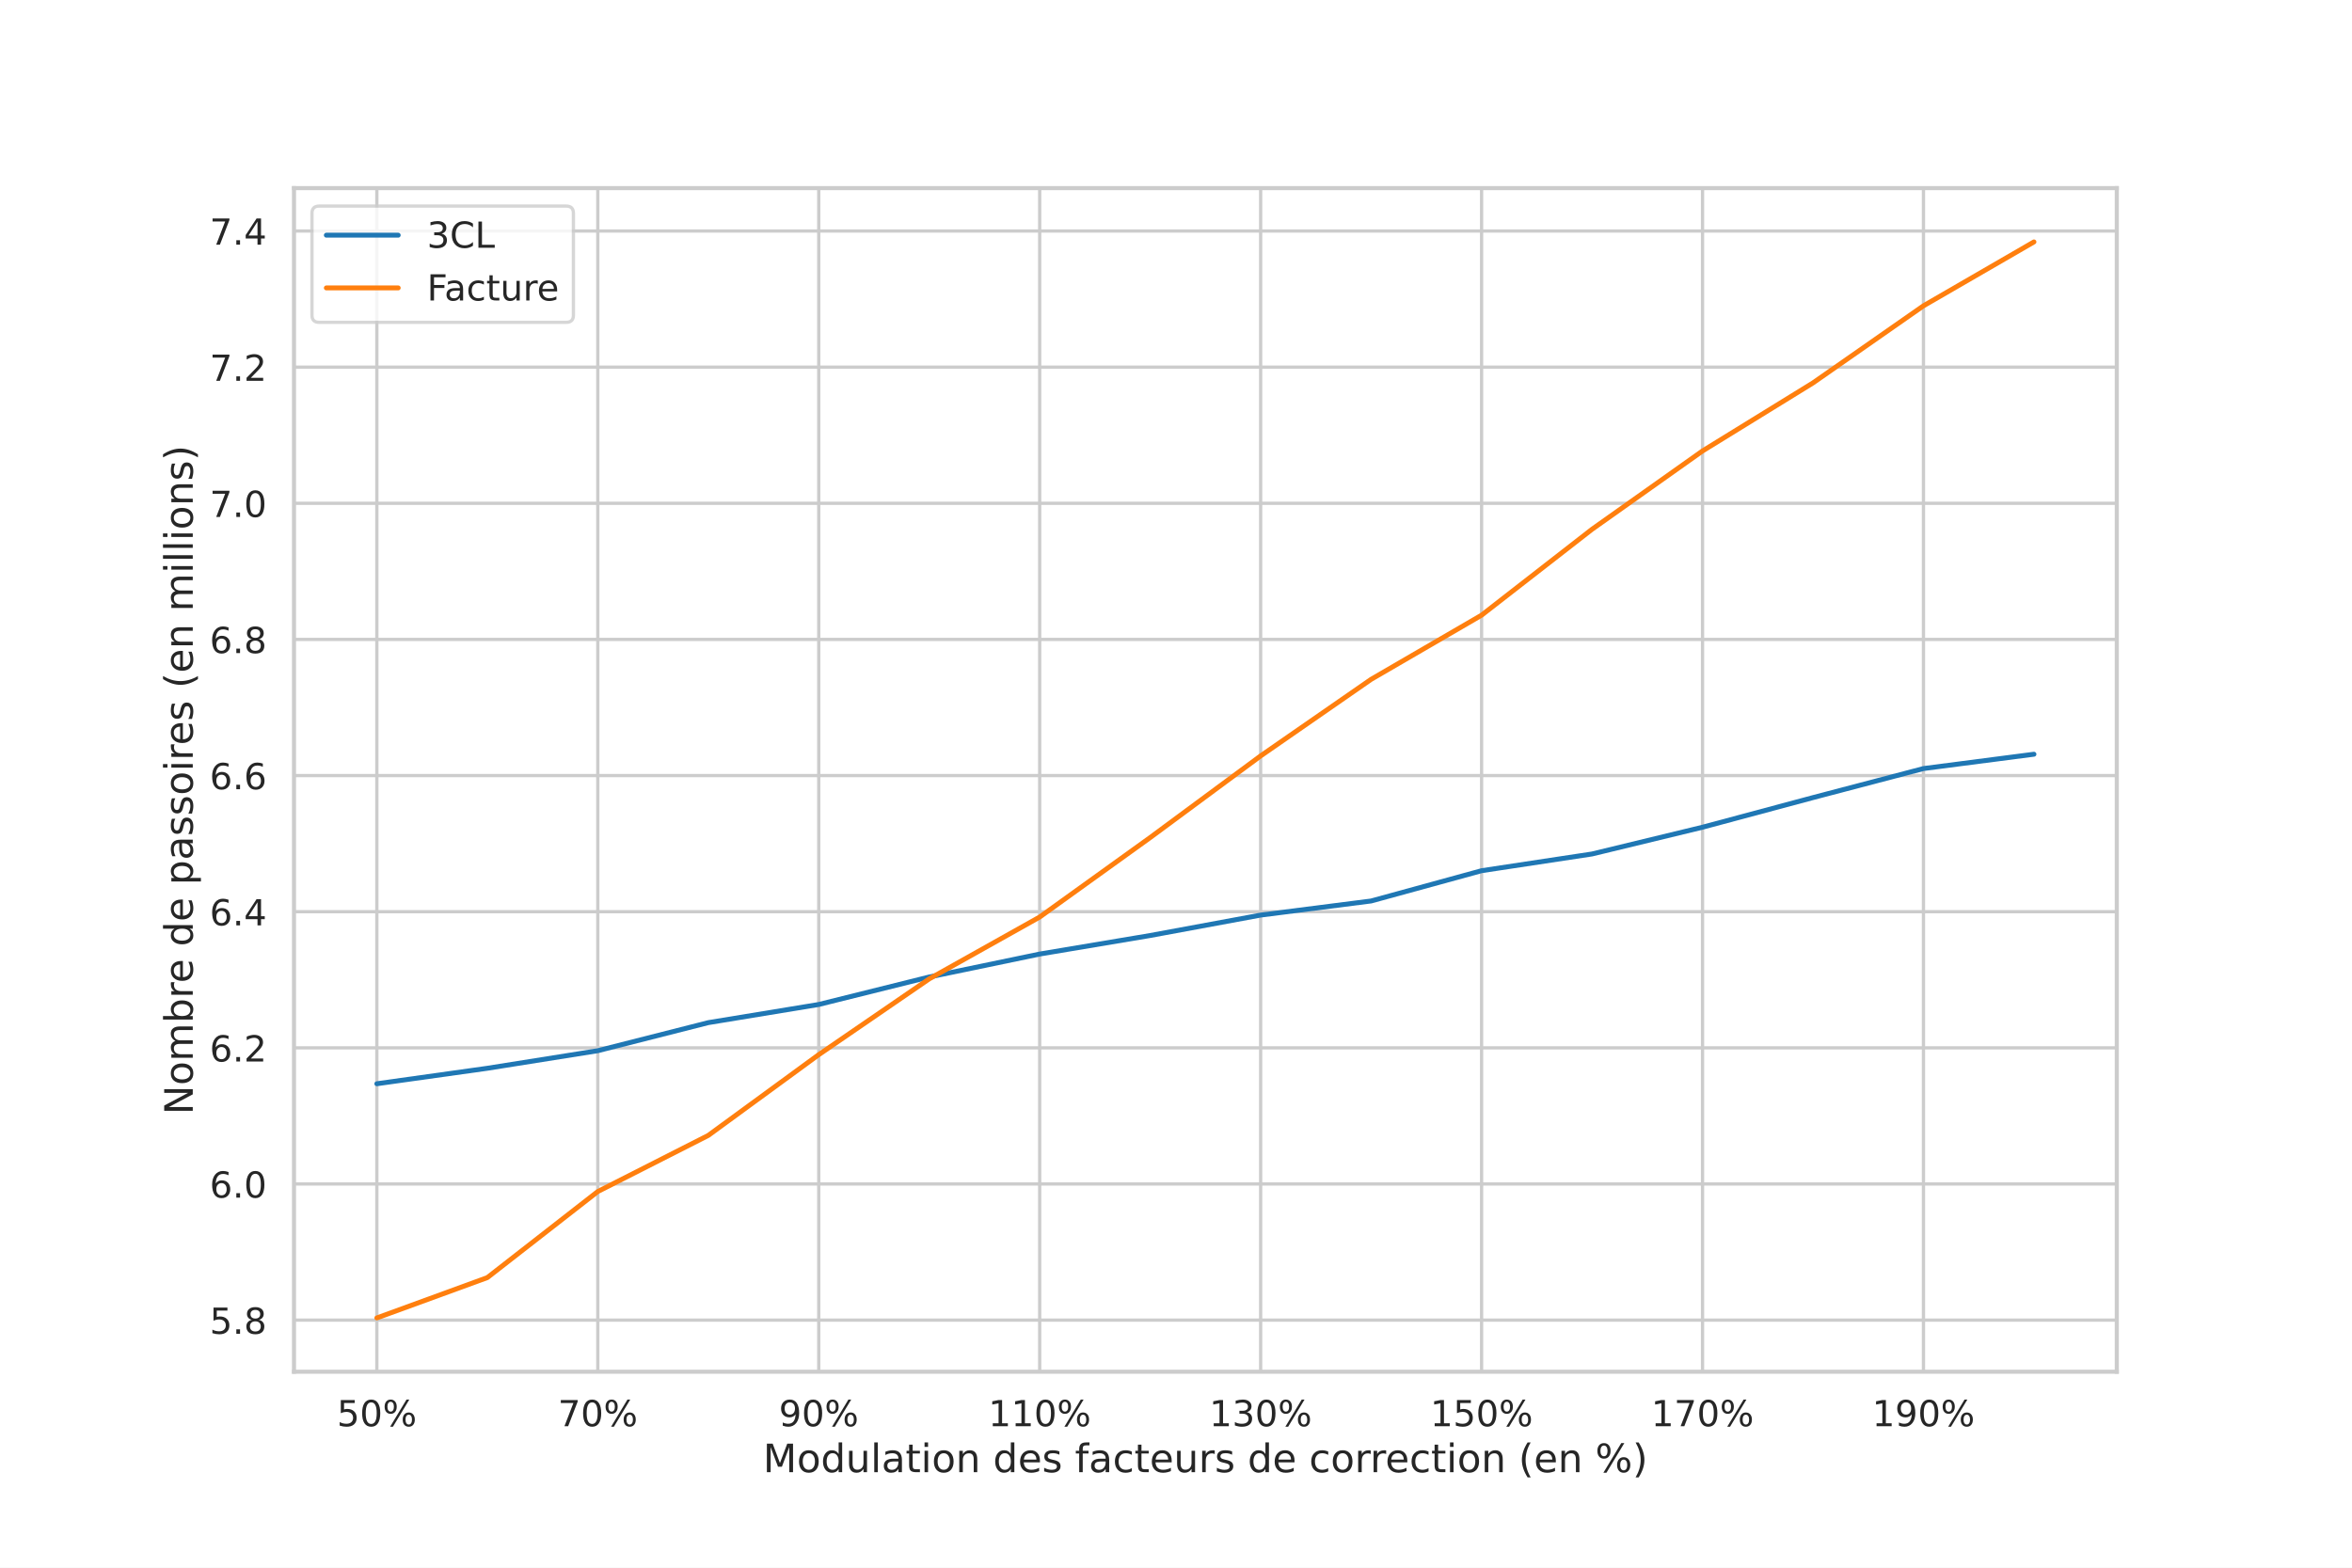
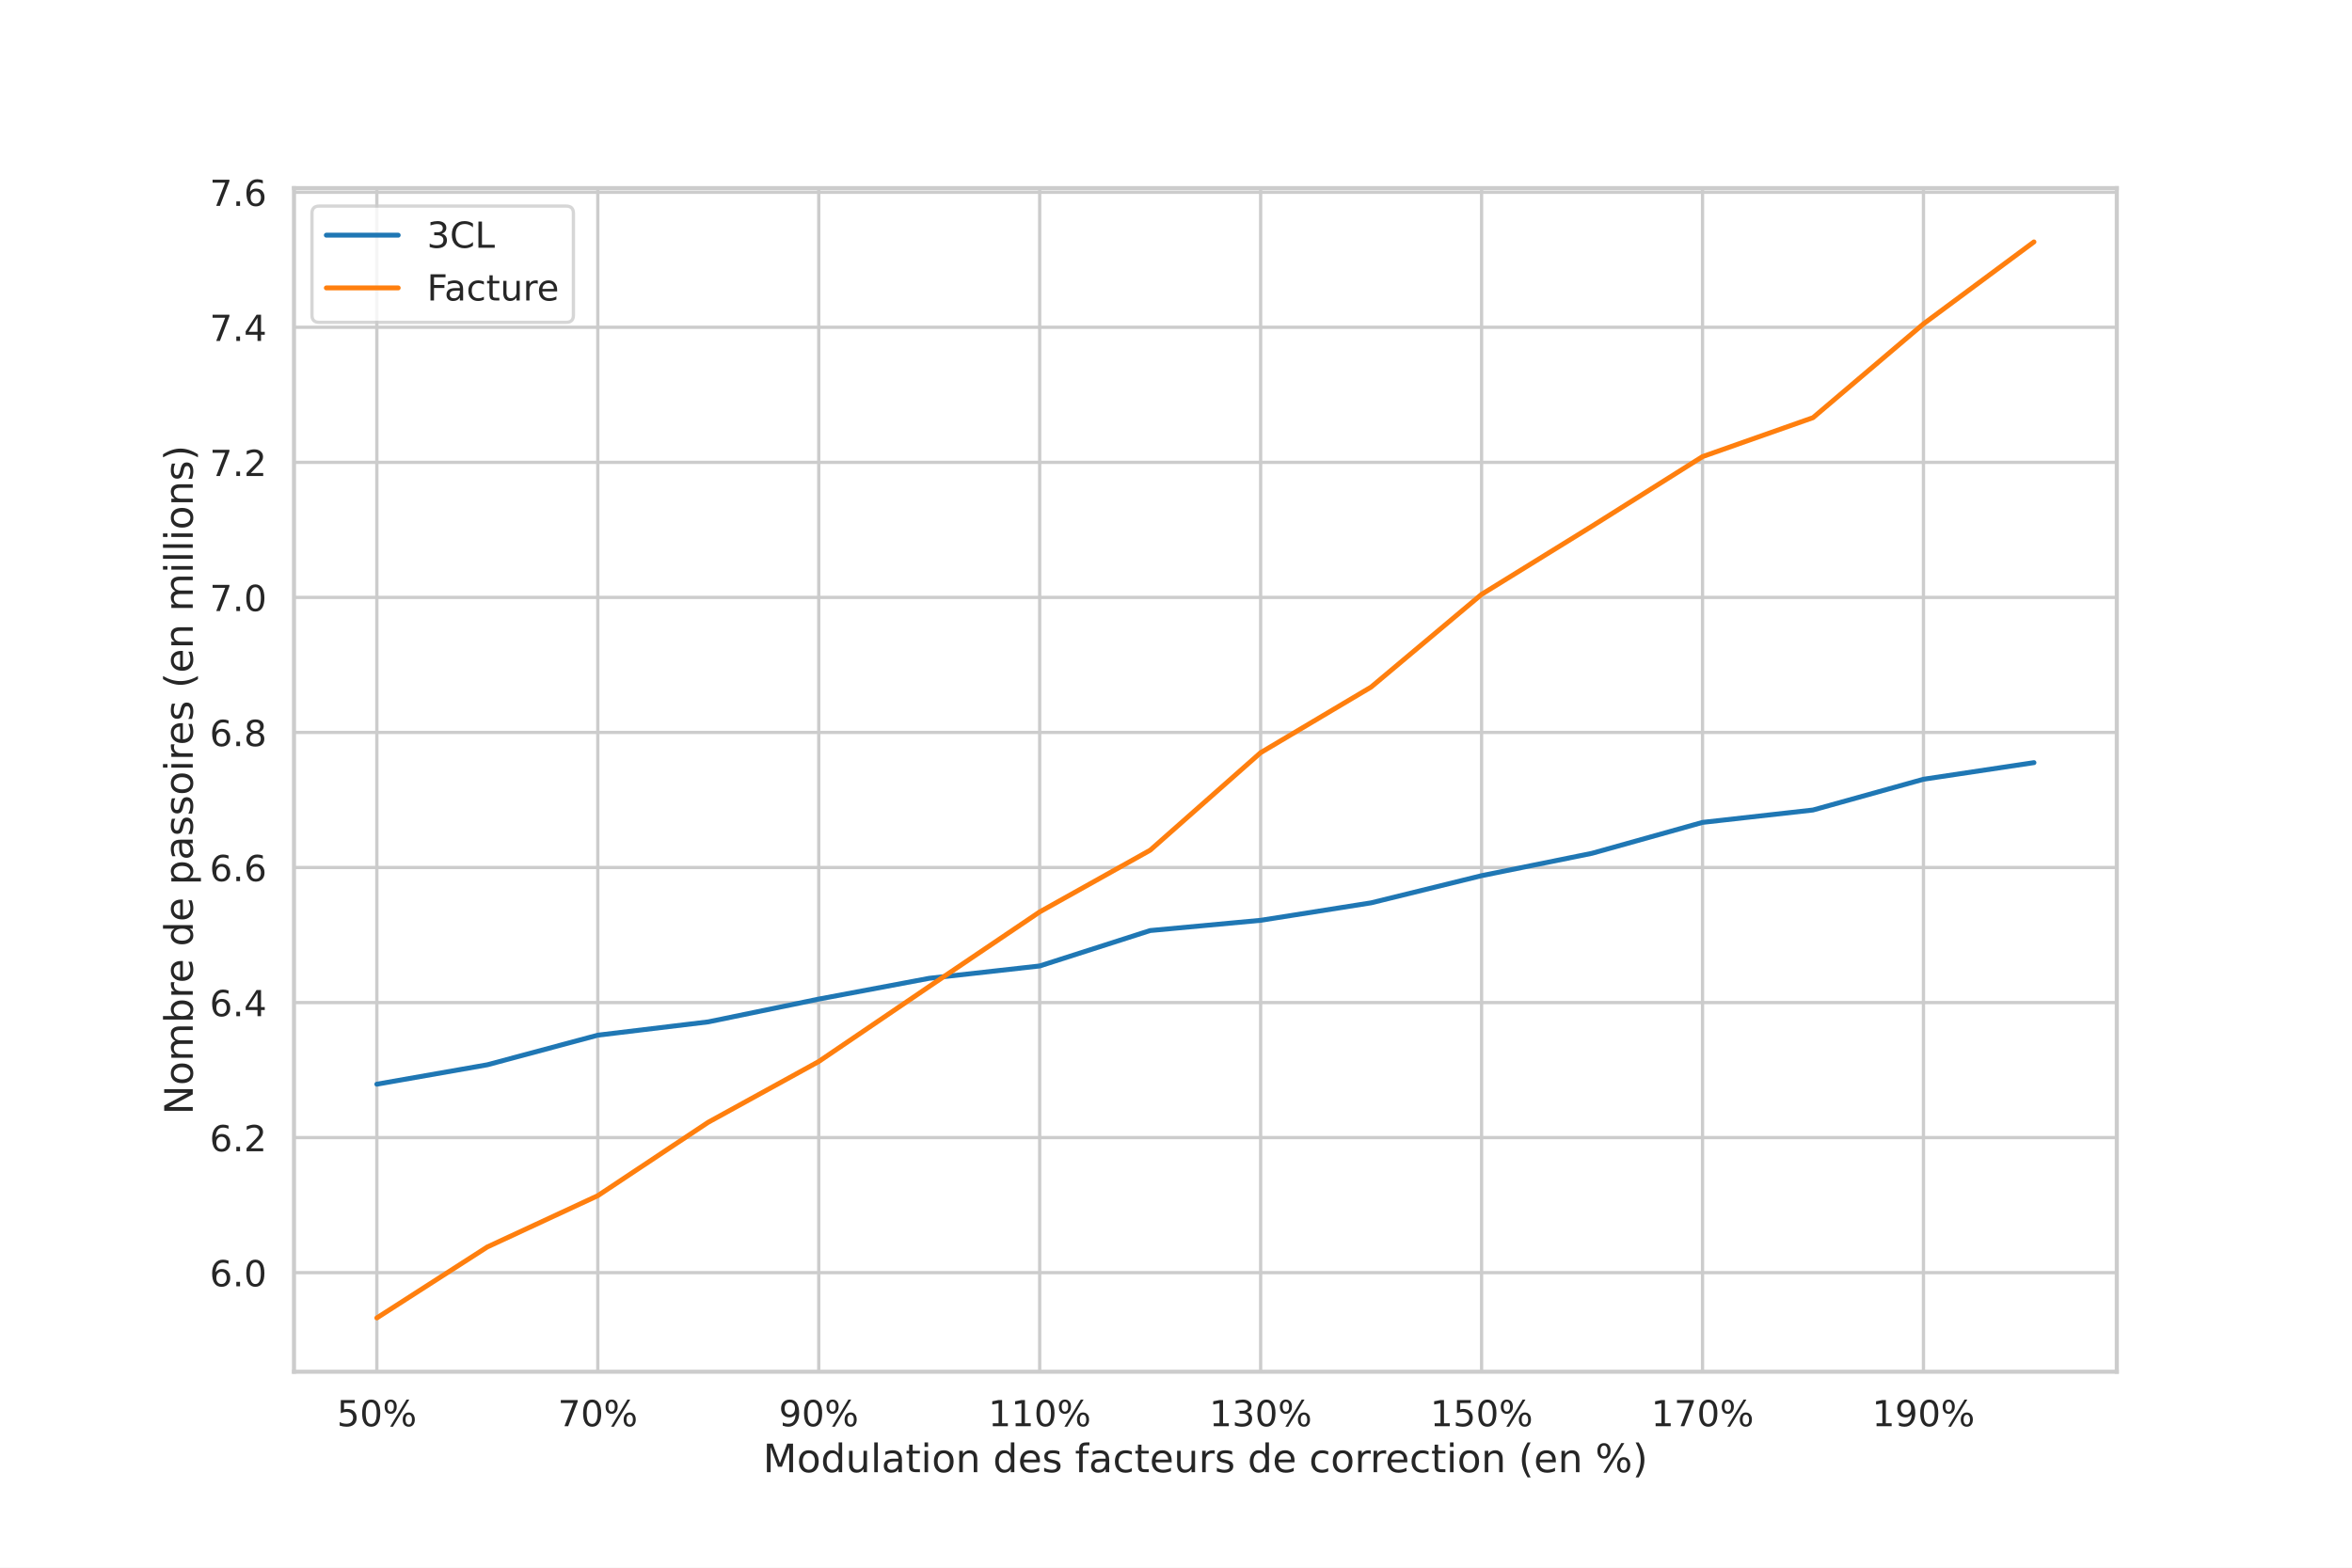
<svg xmlns="http://www.w3.org/2000/svg" xmlns:xlink="http://www.w3.org/1999/xlink" height="720pt" version="1.1" viewBox="0 0 1080 720" width="1080pt">
  <defs>
    <style type="text/css">*{stroke-linecap:butt;stroke-linejoin:round;}</style>
  </defs>
  <g id="figure_1">
    <g id="patch_1">
      <path d="M 0 720  L 1080 720  L 1080 0  L 0 0  z " style="fill:#ffffff;" />
    </g>
    <g id="axes_1">
      <g id="patch_2">
        <path d="M 135 630  L 972 630  L 972 86.4  L 135 86.4  z " style="fill:#ffffff;" />
      </g>
      <g id="matplotlib.axis_1">
        <g id="xtick_1">
          <g id="line2d_1">
-             <path clip-path="url(#p5705488714)" d="M 173.045 630  L 173.045 86.4  " style="fill:none;stroke:#cccccc;stroke-linecap:round;stroke-width:1.5;" />
+             <path clip-path="url(#p8629edc8f3)" d="M 173.045 630  L 173.045 86.4  " style="fill:none;stroke:#cccccc;stroke-linecap:round;stroke-width:1.5;" />
          </g>
          <g id="text_1">
            <g style="fill:#262626;" transform="translate(154.7085 655.0374)scale(0.165 -0.165)">
              <defs>
                <path d="M 691 4666  L 3169 4666  L 3169 4134  L 1269 4134  L 1269 2991  Q 1406 3038 1543 3061  Q 1681 3084 1819 3084  Q 2600 3084 3056 2656  Q 3513 2228 3513 1497  Q 3513 744 3044 326  Q 2575 -91 1722 -91  Q 1428 -91 1123 -41  Q 819 9 494 109  L 494 744  Q 775 591 1075 516  Q 1375 441 1709 441  Q 2250 441 2565 725  Q 2881 1009 2881 1497  Q 2881 1984 2565 2268  Q 2250 2553 1709 2553  Q 1456 2553 1204 2497  Q 953 2441 691 2322  L 691 4666  z " id="DejaVuSans-35" transform="scale(0.015625)" />
                <path d="M 2034 4250  Q 1547 4250 1301 3770  Q 1056 3291 1056 2328  Q 1056 1369 1301 889  Q 1547 409 2034 409  Q 2525 409 2770 889  Q 3016 1369 3016 2328  Q 3016 3291 2770 3770  Q 2525 4250 2034 4250  z M 2034 4750  Q 2819 4750 3233 4129  Q 3647 3509 3647 2328  Q 3647 1150 3233 529  Q 2819 -91 2034 -91  Q 1250 -91 836 529  Q 422 1150 422 2328  Q 422 3509 836 4129  Q 1250 4750 2034 4750  z " id="DejaVuSans-30" transform="scale(0.015625)" />
                <path d="M 4653 2053  Q 4381 2053 4226 1822  Q 4072 1591 4072 1178  Q 4072 772 4226 539  Q 4381 306 4653 306  Q 4919 306 5073 539  Q 5228 772 5228 1178  Q 5228 1588 5073 1820  Q 4919 2053 4653 2053  z M 4653 2450  Q 5147 2450 5437 2106  Q 5728 1763 5728 1178  Q 5728 594 5436 251  Q 5144 -91 4653 -91  Q 4153 -91 3862 251  Q 3572 594 3572 1178  Q 3572 1766 3864 2108  Q 4156 2450 4653 2450  z M 1428 4353  Q 1159 4353 1004 4120  Q 850 3888 850 3481  Q 850 3069 1003 2837  Q 1156 2606 1428 2606  Q 1700 2606 1854 2837  Q 2009 3069 2009 3481  Q 2009 3884 1853 4118  Q 1697 4353 1428 4353  z M 4250 4750  L 4750 4750  L 1831 -91  L 1331 -91  L 4250 4750  z M 1428 4750  Q 1922 4750 2215 4408  Q 2509 4066 2509 3481  Q 2509 2891 2217 2550  Q 1925 2209 1428 2209  Q 931 2209 642 2551  Q 353 2894 353 3481  Q 353 4063 643 4406  Q 934 4750 1428 4750  z " id="DejaVuSans-25" transform="scale(0.015625)" />
              </defs>
              <use xlink:href="#DejaVuSans-35" />
              <use x="63.623" xlink:href="#DejaVuSans-30" />
              <use x="127.246" xlink:href="#DejaVuSans-25" />
            </g>
          </g>
        </g>
        <g id="xtick_2">
          <g id="line2d_2">
-             <path clip-path="url(#p5705488714)" d="M 274.5 630  L 274.5 86.4  " style="fill:none;stroke:#cccccc;stroke-linecap:round;stroke-width:1.5;" />
+             <path clip-path="url(#p8629edc8f3)" d="M 274.5 630  L 274.5 86.4  " style="fill:none;stroke:#cccccc;stroke-linecap:round;stroke-width:1.5;" />
          </g>
          <g id="text_2">
            <g style="fill:#262626;" transform="translate(256.1631 655.0374)scale(0.165 -0.165)">
              <defs>
                <path d="M 525 4666  L 3525 4666  L 3525 4397  L 1831 0  L 1172 0  L 2766 4134  L 525 4134  L 525 4666  z " id="DejaVuSans-37" transform="scale(0.015625)" />
              </defs>
              <use xlink:href="#DejaVuSans-37" />
              <use x="63.623" xlink:href="#DejaVuSans-30" />
              <use x="127.246" xlink:href="#DejaVuSans-25" />
            </g>
          </g>
        </g>
        <g id="xtick_3">
          <g id="line2d_3">
-             <path clip-path="url(#p5705488714)" d="M 375.955 630  L 375.955 86.4  " style="fill:none;stroke:#cccccc;stroke-linecap:round;stroke-width:1.5;" />
+             <path clip-path="url(#p8629edc8f3)" d="M 375.955 630  L 375.955 86.4  " style="fill:none;stroke:#cccccc;stroke-linecap:round;stroke-width:1.5;" />
          </g>
          <g id="text_3">
            <g style="fill:#262626;" transform="translate(357.6176 655.0374)scale(0.165 -0.165)">
              <defs>
                <path d="M 703 97  L 703 672  Q 941 559 1184 500  Q 1428 441 1663 441  Q 2288 441 2617 861  Q 2947 1281 2994 2138  Q 2813 1869 2534 1725  Q 2256 1581 1919 1581  Q 1219 1581 811 2004  Q 403 2428 403 3163  Q 403 3881 828 4315  Q 1253 4750 1959 4750  Q 2769 4750 3195 4129  Q 3622 3509 3622 2328  Q 3622 1225 3098 567  Q 2575 -91 1691 -91  Q 1453 -91 1209 -44  Q 966 3 703 97  z M 1959 2075  Q 2384 2075 2632 2365  Q 2881 2656 2881 3163  Q 2881 3666 2632 3958  Q 2384 4250 1959 4250  Q 1534 4250 1286 3958  Q 1038 3666 1038 3163  Q 1038 2656 1286 2365  Q 1534 2075 1959 2075  z " id="DejaVuSans-39" transform="scale(0.015625)" />
              </defs>
              <use xlink:href="#DejaVuSans-39" />
              <use x="63.623" xlink:href="#DejaVuSans-30" />
              <use x="127.246" xlink:href="#DejaVuSans-25" />
            </g>
          </g>
        </g>
        <g id="xtick_4">
          <g id="line2d_4">
-             <path clip-path="url(#p5705488714)" d="M 477.409 630  L 477.409 86.4  " style="fill:none;stroke:#cccccc;stroke-linecap:round;stroke-width:1.5;" />
+             <path clip-path="url(#p8629edc8f3)" d="M 477.409 630  L 477.409 86.4  " style="fill:none;stroke:#cccccc;stroke-linecap:round;stroke-width:1.5;" />
          </g>
          <g id="text_4">
            <g style="fill:#262626;" transform="translate(453.8231 655.0374)scale(0.165 -0.165)">
              <defs>
                <path d="M 794 531  L 1825 531  L 1825 4091  L 703 3866  L 703 4441  L 1819 4666  L 2450 4666  L 2450 531  L 3481 531  L 3481 0  L 794 0  L 794 531  z " id="DejaVuSans-31" transform="scale(0.015625)" />
              </defs>
              <use xlink:href="#DejaVuSans-31" />
              <use x="63.623" xlink:href="#DejaVuSans-31" />
              <use x="127.246" xlink:href="#DejaVuSans-30" />
              <use x="190.869" xlink:href="#DejaVuSans-25" />
            </g>
          </g>
        </g>
        <g id="xtick_5">
          <g id="line2d_5">
-             <path clip-path="url(#p5705488714)" d="M 578.864 630  L 578.864 86.4  " style="fill:none;stroke:#cccccc;stroke-linecap:round;stroke-width:1.5;" />
+             <path clip-path="url(#p8629edc8f3)" d="M 578.864 630  L 578.864 86.4  " style="fill:none;stroke:#cccccc;stroke-linecap:round;stroke-width:1.5;" />
          </g>
          <g id="text_5">
            <g style="fill:#262626;" transform="translate(555.2777 655.0374)scale(0.165 -0.165)">
              <defs>
                <path d="M 2597 2516  Q 3050 2419 3304 2112  Q 3559 1806 3559 1356  Q 3559 666 3084 287  Q 2609 -91 1734 -91  Q 1441 -91 1130 -33  Q 819 25 488 141  L 488 750  Q 750 597 1062 519  Q 1375 441 1716 441  Q 2309 441 2620 675  Q 2931 909 2931 1356  Q 2931 1769 2642 2001  Q 2353 2234 1838 2234  L 1294 2234  L 1294 2753  L 1863 2753  Q 2328 2753 2575 2939  Q 2822 3125 2822 3475  Q 2822 3834 2567 4026  Q 2313 4219 1838 4219  Q 1578 4219 1281 4162  Q 984 4106 628 3988  L 628 4550  Q 988 4650 1302 4700  Q 1616 4750 1894 4750  Q 2613 4750 3031 4423  Q 3450 4097 3450 3541  Q 3450 3153 3228 2886  Q 3006 2619 2597 2516  z " id="DejaVuSans-33" transform="scale(0.015625)" />
              </defs>
              <use xlink:href="#DejaVuSans-31" />
              <use x="63.623" xlink:href="#DejaVuSans-33" />
              <use x="127.246" xlink:href="#DejaVuSans-30" />
              <use x="190.869" xlink:href="#DejaVuSans-25" />
            </g>
          </g>
        </g>
        <g id="xtick_6">
          <g id="line2d_6">
-             <path clip-path="url(#p5705488714)" d="M 680.318 630  L 680.318 86.4  " style="fill:none;stroke:#cccccc;stroke-linecap:round;stroke-width:1.5;" />
+             <path clip-path="url(#p8629edc8f3)" d="M 680.318 630  L 680.318 86.4  " style="fill:none;stroke:#cccccc;stroke-linecap:round;stroke-width:1.5;" />
          </g>
          <g id="text_6">
            <g style="fill:#262626;" transform="translate(656.7322 655.0374)scale(0.165 -0.165)">
              <use xlink:href="#DejaVuSans-31" />
              <use x="63.623" xlink:href="#DejaVuSans-35" />
              <use x="127.246" xlink:href="#DejaVuSans-30" />
              <use x="190.869" xlink:href="#DejaVuSans-25" />
            </g>
          </g>
        </g>
        <g id="xtick_7">
          <g id="line2d_7">
-             <path clip-path="url(#p5705488714)" d="M 781.773 630  L 781.773 86.4  " style="fill:none;stroke:#cccccc;stroke-linecap:round;stroke-width:1.5;" />
+             <path clip-path="url(#p8629edc8f3)" d="M 781.773 630  L 781.773 86.4  " style="fill:none;stroke:#cccccc;stroke-linecap:round;stroke-width:1.5;" />
          </g>
          <g id="text_7">
            <g style="fill:#262626;" transform="translate(758.1868 655.0374)scale(0.165 -0.165)">
              <use xlink:href="#DejaVuSans-31" />
              <use x="63.623" xlink:href="#DejaVuSans-37" />
              <use x="127.246" xlink:href="#DejaVuSans-30" />
              <use x="190.869" xlink:href="#DejaVuSans-25" />
            </g>
          </g>
        </g>
        <g id="xtick_8">
          <g id="line2d_8">
-             <path clip-path="url(#p5705488714)" d="M 883.227 630  L 883.227 86.4  " style="fill:none;stroke:#cccccc;stroke-linecap:round;stroke-width:1.5;" />
+             <path clip-path="url(#p8629edc8f3)" d="M 883.227 630  L 883.227 86.4  " style="fill:none;stroke:#cccccc;stroke-linecap:round;stroke-width:1.5;" />
          </g>
          <g id="text_8">
            <g style="fill:#262626;" transform="translate(859.6413 655.0374)scale(0.165 -0.165)">
              <use xlink:href="#DejaVuSans-31" />
              <use x="63.623" xlink:href="#DejaVuSans-39" />
              <use x="127.246" xlink:href="#DejaVuSans-30" />
              <use x="190.869" xlink:href="#DejaVuSans-25" />
            </g>
          </g>
        </g>
        <g id="text_9">
          <g style="fill:#262626;" transform="translate(350.3756 676.1461)scale(0.18 -0.18)">
            <defs>
              <path d="M 628 4666  L 1569 4666  L 2759 1491  L 3956 4666  L 4897 4666  L 4897 0  L 4281 0  L 4281 4097  L 3078 897  L 2444 897  L 1241 4097  L 1241 0  L 628 0  L 628 4666  z " id="DejaVuSans-4d" transform="scale(0.015625)" />
              <path d="M 1959 3097  Q 1497 3097 1228 2736  Q 959 2375 959 1747  Q 959 1119 1226 758  Q 1494 397 1959 397  Q 2419 397 2687 759  Q 2956 1122 2956 1747  Q 2956 2369 2687 2733  Q 2419 3097 1959 3097  z M 1959 3584  Q 2709 3584 3137 3096  Q 3566 2609 3566 1747  Q 3566 888 3137 398  Q 2709 -91 1959 -91  Q 1206 -91 779 398  Q 353 888 353 1747  Q 353 2609 779 3096  Q 1206 3584 1959 3584  z " id="DejaVuSans-6f" transform="scale(0.015625)" />
              <path d="M 2906 2969  L 2906 4863  L 3481 4863  L 3481 0  L 2906 0  L 2906 525  Q 2725 213 2448 61  Q 2172 -91 1784 -91  Q 1150 -91 751 415  Q 353 922 353 1747  Q 353 2572 751 3078  Q 1150 3584 1784 3584  Q 2172 3584 2448 3432  Q 2725 3281 2906 2969  z M 947 1747  Q 947 1113 1208 752  Q 1469 391 1925 391  Q 2381 391 2643 752  Q 2906 1113 2906 1747  Q 2906 2381 2643 2742  Q 2381 3103 1925 3103  Q 1469 3103 1208 2742  Q 947 2381 947 1747  z " id="DejaVuSans-64" transform="scale(0.015625)" />
              <path d="M 544 1381  L 544 3500  L 1119 3500  L 1119 1403  Q 1119 906 1312 657  Q 1506 409 1894 409  Q 2359 409 2629 706  Q 2900 1003 2900 1516  L 2900 3500  L 3475 3500  L 3475 0  L 2900 0  L 2900 538  Q 2691 219 2414 64  Q 2138 -91 1772 -91  Q 1169 -91 856 284  Q 544 659 544 1381  z M 1991 3584  L 1991 3584  z " id="DejaVuSans-75" transform="scale(0.015625)" />
              <path d="M 603 4863  L 1178 4863  L 1178 0  L 603 0  L 603 4863  z " id="DejaVuSans-6c" transform="scale(0.015625)" />
              <path d="M 2194 1759  Q 1497 1759 1228 1600  Q 959 1441 959 1056  Q 959 750 1161 570  Q 1363 391 1709 391  Q 2188 391 2477 730  Q 2766 1069 2766 1631  L 2766 1759  L 2194 1759  z M 3341 1997  L 3341 0  L 2766 0  L 2766 531  Q 2569 213 2275 61  Q 1981 -91 1556 -91  Q 1019 -91 701 211  Q 384 513 384 1019  Q 384 1609 779 1909  Q 1175 2209 1959 2209  L 2766 2209  L 2766 2266  Q 2766 2663 2505 2880  Q 2244 3097 1772 3097  Q 1472 3097 1187 3025  Q 903 2953 641 2809  L 641 3341  Q 956 3463 1253 3523  Q 1550 3584 1831 3584  Q 2591 3584 2966 3190  Q 3341 2797 3341 1997  z " id="DejaVuSans-61" transform="scale(0.015625)" />
              <path d="M 1172 4494  L 1172 3500  L 2356 3500  L 2356 3053  L 1172 3053  L 1172 1153  Q 1172 725 1289 603  Q 1406 481 1766 481  L 2356 481  L 2356 0  L 1766 0  Q 1100 0 847 248  Q 594 497 594 1153  L 594 3053  L 172 3053  L 172 3500  L 594 3500  L 594 4494  L 1172 4494  z " id="DejaVuSans-74" transform="scale(0.015625)" />
              <path d="M 603 3500  L 1178 3500  L 1178 0  L 603 0  L 603 3500  z M 603 4863  L 1178 4863  L 1178 4134  L 603 4134  L 603 4863  z " id="DejaVuSans-69" transform="scale(0.015625)" />
              <path d="M 3513 2113  L 3513 0  L 2938 0  L 2938 2094  Q 2938 2591 2744 2837  Q 2550 3084 2163 3084  Q 1697 3084 1428 2787  Q 1159 2491 1159 1978  L 1159 0  L 581 0  L 581 3500  L 1159 3500  L 1159 2956  Q 1366 3272 1645 3428  Q 1925 3584 2291 3584  Q 2894 3584 3203 3211  Q 3513 2838 3513 2113  z " id="DejaVuSans-6e" transform="scale(0.015625)" />
              <path id="DejaVuSans-20" transform="scale(0.015625)" />
              <path d="M 3597 1894  L 3597 1613  L 953 1613  Q 991 1019 1311 708  Q 1631 397 2203 397  Q 2534 397 2845 478  Q 3156 559 3463 722  L 3463 178  Q 3153 47 2828 -22  Q 2503 -91 2169 -91  Q 1331 -91 842 396  Q 353 884 353 1716  Q 353 2575 817 3079  Q 1281 3584 2069 3584  Q 2775 3584 3186 3129  Q 3597 2675 3597 1894  z M 3022 2063  Q 3016 2534 2758 2815  Q 2500 3097 2075 3097  Q 1594 3097 1305 2825  Q 1016 2553 972 2059  L 3022 2063  z " id="DejaVuSans-65" transform="scale(0.015625)" />
              <path d="M 2834 3397  L 2834 2853  Q 2591 2978 2328 3040  Q 2066 3103 1784 3103  Q 1356 3103 1142 2972  Q 928 2841 928 2578  Q 928 2378 1081 2264  Q 1234 2150 1697 2047  L 1894 2003  Q 2506 1872 2764 1633  Q 3022 1394 3022 966  Q 3022 478 2636 193  Q 2250 -91 1575 -91  Q 1294 -91 989 -36  Q 684 19 347 128  L 347 722  Q 666 556 975 473  Q 1284 391 1588 391  Q 1994 391 2212 530  Q 2431 669 2431 922  Q 2431 1156 2273 1281  Q 2116 1406 1581 1522  L 1381 1569  Q 847 1681 609 1914  Q 372 2147 372 2553  Q 372 3047 722 3315  Q 1072 3584 1716 3584  Q 2034 3584 2315 3537  Q 2597 3491 2834 3397  z " id="DejaVuSans-73" transform="scale(0.015625)" />
              <path d="M 2375 4863  L 2375 4384  L 1825 4384  Q 1516 4384 1395 4259  Q 1275 4134 1275 3809  L 1275 3500  L 2222 3500  L 2222 3053  L 1275 3053  L 1275 0  L 697 0  L 697 3053  L 147 3053  L 147 3500  L 697 3500  L 697 3744  Q 697 4328 969 4595  Q 1241 4863 1831 4863  L 2375 4863  z " id="DejaVuSans-66" transform="scale(0.015625)" />
              <path d="M 3122 3366  L 3122 2828  Q 2878 2963 2633 3030  Q 2388 3097 2138 3097  Q 1578 3097 1268 2742  Q 959 2388 959 1747  Q 959 1106 1268 751  Q 1578 397 2138 397  Q 2388 397 2633 464  Q 2878 531 3122 666  L 3122 134  Q 2881 22 2623 -34  Q 2366 -91 2075 -91  Q 1284 -91 818 406  Q 353 903 353 1747  Q 353 2603 823 3093  Q 1294 3584 2113 3584  Q 2378 3584 2631 3529  Q 2884 3475 3122 3366  z " id="DejaVuSans-63" transform="scale(0.015625)" />
              <path d="M 2631 2963  Q 2534 3019 2420 3045  Q 2306 3072 2169 3072  Q 1681 3072 1420 2755  Q 1159 2438 1159 1844  L 1159 0  L 581 0  L 581 3500  L 1159 3500  L 1159 2956  Q 1341 3275 1631 3429  Q 1922 3584 2338 3584  Q 2397 3584 2469 3576  Q 2541 3569 2628 3553  L 2631 2963  z " id="DejaVuSans-72" transform="scale(0.015625)" />
              <path d="M 1984 4856  Q 1566 4138 1362 3434  Q 1159 2731 1159 2009  Q 1159 1288 1364 580  Q 1569 -128 1984 -844  L 1484 -844  Q 1016 -109 783 600  Q 550 1309 550 2009  Q 550 2706 781 3412  Q 1013 4119 1484 4856  L 1984 4856  z " id="DejaVuSans-28" transform="scale(0.015625)" />
              <path d="M 513 4856  L 1013 4856  Q 1481 4119 1714 3412  Q 1947 2706 1947 2009  Q 1947 1309 1714 600  Q 1481 -109 1013 -844  L 513 -844  Q 928 -128 1133 580  Q 1338 1288 1338 2009  Q 1338 2731 1133 3434  Q 928 4138 513 4856  z " id="DejaVuSans-29" transform="scale(0.015625)" />
            </defs>
            <use xlink:href="#DejaVuSans-4d" />
            <use x="86.279" xlink:href="#DejaVuSans-6f" />
            <use x="147.461" xlink:href="#DejaVuSans-64" />
            <use x="210.938" xlink:href="#DejaVuSans-75" />
            <use x="274.316" xlink:href="#DejaVuSans-6c" />
            <use x="302.1" xlink:href="#DejaVuSans-61" />
            <use x="363.379" xlink:href="#DejaVuSans-74" />
            <use x="402.588" xlink:href="#DejaVuSans-69" />
            <use x="430.371" xlink:href="#DejaVuSans-6f" />
            <use x="491.553" xlink:href="#DejaVuSans-6e" />
            <use x="554.932" xlink:href="#DejaVuSans-20" />
            <use x="586.719" xlink:href="#DejaVuSans-64" />
            <use x="650.195" xlink:href="#DejaVuSans-65" />
            <use x="711.719" xlink:href="#DejaVuSans-73" />
            <use x="763.818" xlink:href="#DejaVuSans-20" />
            <use x="795.605" xlink:href="#DejaVuSans-66" />
            <use x="830.811" xlink:href="#DejaVuSans-61" />
            <use x="892.09" xlink:href="#DejaVuSans-63" />
            <use x="947.07" xlink:href="#DejaVuSans-74" />
            <use x="986.279" xlink:href="#DejaVuSans-65" />
            <use x="1047.803" xlink:href="#DejaVuSans-75" />
            <use x="1111.182" xlink:href="#DejaVuSans-72" />
            <use x="1152.295" xlink:href="#DejaVuSans-73" />
            <use x="1204.395" xlink:href="#DejaVuSans-20" />
            <use x="1236.182" xlink:href="#DejaVuSans-64" />
            <use x="1299.658" xlink:href="#DejaVuSans-65" />
            <use x="1361.182" xlink:href="#DejaVuSans-20" />
            <use x="1392.969" xlink:href="#DejaVuSans-63" />
            <use x="1447.949" xlink:href="#DejaVuSans-6f" />
            <use x="1509.131" xlink:href="#DejaVuSans-72" />
            <use x="1548.494" xlink:href="#DejaVuSans-72" />
            <use x="1587.357" xlink:href="#DejaVuSans-65" />
            <use x="1648.881" xlink:href="#DejaVuSans-63" />
            <use x="1703.861" xlink:href="#DejaVuSans-74" />
            <use x="1743.07" xlink:href="#DejaVuSans-69" />
            <use x="1770.854" xlink:href="#DejaVuSans-6f" />
            <use x="1832.035" xlink:href="#DejaVuSans-6e" />
            <use x="1895.414" xlink:href="#DejaVuSans-20" />
            <use x="1927.201" xlink:href="#DejaVuSans-28" />
            <use x="1966.215" xlink:href="#DejaVuSans-65" />
            <use x="2027.738" xlink:href="#DejaVuSans-6e" />
            <use x="2091.117" xlink:href="#DejaVuSans-20" />
            <use x="2122.904" xlink:href="#DejaVuSans-25" />
            <use x="2217.924" xlink:href="#DejaVuSans-29" />
          </g>
        </g>
      </g>
      <g id="matplotlib.axis_2">
        <g id="ytick_1">
          <g id="line2d_9">
-             <path clip-path="url(#p5705488714)" d="M 135 606.301  L 972 606.301  " style="fill:none;stroke:#cccccc;stroke-linecap:round;stroke-width:1.5;" />
+             <path clip-path="url(#p8629edc8f3)" d="M 135 584.5  L 972 584.5  " style="fill:none;stroke:#cccccc;stroke-linecap:round;stroke-width:1.5;" />
          </g>
          <g id="text_10">
-             <g style="fill:#262626;" transform="translate(96.25984 612.57)scale(0.165 -0.165)">
-               <defs>
+             <g style="fill:#262626;" transform="translate(96.25984 590.769)scale(0.165 -0.165)">
+               <defs>
+                 <path d="M 2113 2584  Q 1688 2584 1439 2293  Q 1191 2003 1191 1497  Q 1191 994 1439 701  Q 1688 409 2113 409  Q 2538 409 2786 701  Q 3034 994 3034 1497  Q 3034 2003 2786 2293  Q 2538 2584 2113 2584  z M 3366 4563  L 3366 3988  Q 3128 4100 2886 4159  Q 2644 4219 2406 4219  Q 1781 4219 1451 3797  Q 1122 3375 1075 2522  Q 1259 2794 1537 2939  Q 1816 3084 2150 3084  Q 2853 3084 3261 2657  Q 3669 2231 3669 1497  Q 3669 778 3244 343  Q 2819 -91 2113 -91  Q 1303 -91 875 529  Q 447 1150 447 2328  Q 447 3434 972 4092  Q 1497 4750 2381 4750  Q 2619 4750 2861 4703  Q 3103 4656 3366 4563  z " id="DejaVuSans-36" transform="scale(0.015625)" />
                <path d="M 684 794  L 1344 794  L 1344 0  L 684 0  L 684 794  z " id="DejaVuSans-2e" transform="scale(0.015625)" />
-                 <path d="M 2034 2216  Q 1584 2216 1326 1975  Q 1069 1734 1069 1313  Q 1069 891 1326 650  Q 1584 409 2034 409  Q 2484 409 2743 651  Q 3003 894 3003 1313  Q 3003 1734 2745 1975  Q 2488 2216 2034 2216  z M 1403 2484  Q 997 2584 770 2862  Q 544 3141 544 3541  Q 544 4100 942 4425  Q 1341 4750 2034 4750  Q 2731 4750 3128 4425  Q 3525 4100 3525 3541  Q 3525 3141 3298 2862  Q 3072 2584 2669 2484  Q 3125 2378 3379 2068  Q 3634 1759 3634 1313  Q 3634 634 3220 271  Q 2806 -91 2034 -91  Q 1263 -91 848 271  Q 434 634 434 1313  Q 434 1759 690 2068  Q 947 2378 1403 2484  z M 1172 3481  Q 1172 3119 1398 2916  Q 1625 2713 2034 2713  Q 2441 2713 2670 2916  Q 2900 3119 2900 3481  Q 2900 3844 2670 4047  Q 2441 4250 2034 4250  Q 1625 4250 1398 4047  Q 1172 3844 1172 3481  z " id="DejaVuSans-38" transform="scale(0.015625)" />
-               </defs>
-               <use xlink:href="#DejaVuSans-35" />
-               <use x="63.623" xlink:href="#DejaVuSans-2e" />
-               <use x="95.41" xlink:href="#DejaVuSans-38" />
+               </defs>
+               <use xlink:href="#DejaVuSans-36" />
+               <use x="63.623" xlink:href="#DejaVuSans-2e" />
+               <use x="95.41" xlink:href="#DejaVuSans-30" />
            </g>
          </g>
        </g>
        <g id="ytick_2">
          <g id="line2d_10">
-             <path clip-path="url(#p5705488714)" d="M 135 543.776  L 972 543.776  " style="fill:none;stroke:#cccccc;stroke-linecap:round;stroke-width:1.5;" />
+             <path clip-path="url(#p8629edc8f3)" d="M 135 522.474  L 972 522.474  " style="fill:none;stroke:#cccccc;stroke-linecap:round;stroke-width:1.5;" />
          </g>
          <g id="text_11">
-             <g style="fill:#262626;" transform="translate(96.25984 550.0451)scale(0.165 -0.165)">
-               <defs>
-                 <path d="M 2113 2584  Q 1688 2584 1439 2293  Q 1191 2003 1191 1497  Q 1191 994 1439 701  Q 1688 409 2113 409  Q 2538 409 2786 701  Q 3034 994 3034 1497  Q 3034 2003 2786 2293  Q 2538 2584 2113 2584  z M 3366 4563  L 3366 3988  Q 3128 4100 2886 4159  Q 2644 4219 2406 4219  Q 1781 4219 1451 3797  Q 1122 3375 1075 2522  Q 1259 2794 1537 2939  Q 1816 3084 2150 3084  Q 2853 3084 3261 2657  Q 3669 2231 3669 1497  Q 3669 778 3244 343  Q 2819 -91 2113 -91  Q 1303 -91 875 529  Q 447 1150 447 2328  Q 447 3434 972 4092  Q 1497 4750 2381 4750  Q 2619 4750 2861 4703  Q 3103 4656 3366 4563  z " id="DejaVuSans-36" transform="scale(0.015625)" />
+             <g style="fill:#262626;" transform="translate(96.25984 528.7427)scale(0.165 -0.165)">
+               <defs>
+                 <path d="M 1228 531  L 3431 531  L 3431 0  L 469 0  L 469 531  Q 828 903 1448 1529  Q 2069 2156 2228 2338  Q 2531 2678 2651 2914  Q 2772 3150 2772 3378  Q 2772 3750 2511 3984  Q 2250 4219 1831 4219  Q 1534 4219 1204 4116  Q 875 4013 500 3803  L 500 4441  Q 881 4594 1212 4672  Q 1544 4750 1819 4750  Q 2544 4750 2975 4387  Q 3406 4025 3406 3419  Q 3406 3131 3298 2873  Q 3191 2616 2906 2266  Q 2828 2175 2409 1742  Q 1991 1309 1228 531  z " id="DejaVuSans-32" transform="scale(0.015625)" />
              </defs>
              <use xlink:href="#DejaVuSans-36" />
              <use x="63.623" xlink:href="#DejaVuSans-2e" />
-               <use x="95.41" xlink:href="#DejaVuSans-30" />
+               <use x="95.41" xlink:href="#DejaVuSans-32" />
            </g>
          </g>
        </g>
        <g id="ytick_3">
          <g id="line2d_11">
-             <path clip-path="url(#p5705488714)" d="M 135 481.251  L 972 481.251  " style="fill:none;stroke:#cccccc;stroke-linecap:round;stroke-width:1.5;" />
+             <path clip-path="url(#p8629edc8f3)" d="M 135 460.448  L 972 460.448  " style="fill:none;stroke:#cccccc;stroke-linecap:round;stroke-width:1.5;" />
          </g>
          <g id="text_12">
-             <g style="fill:#262626;" transform="translate(96.25984 487.5202)scale(0.165 -0.165)">
-               <defs>
-                 <path d="M 1228 531  L 3431 531  L 3431 0  L 469 0  L 469 531  Q 828 903 1448 1529  Q 2069 2156 2228 2338  Q 2531 2678 2651 2914  Q 2772 3150 2772 3378  Q 2772 3750 2511 3984  Q 2250 4219 1831 4219  Q 1534 4219 1204 4116  Q 875 4013 500 3803  L 500 4441  Q 881 4594 1212 4672  Q 1544 4750 1819 4750  Q 2544 4750 2975 4387  Q 3406 4025 3406 3419  Q 3406 3131 3298 2873  Q 3191 2616 2906 2266  Q 2828 2175 2409 1742  Q 1991 1309 1228 531  z " id="DejaVuSans-32" transform="scale(0.015625)" />
+             <g style="fill:#262626;" transform="translate(96.25984 466.7164)scale(0.165 -0.165)">
+               <defs>
+                 <path d="M 2419 4116  L 825 1625  L 2419 1625  L 2419 4116  z M 2253 4666  L 3047 4666  L 3047 1625  L 3713 1625  L 3713 1100  L 3047 1100  L 3047 0  L 2419 0  L 2419 1100  L 313 1100  L 313 1709  L 2253 4666  z " id="DejaVuSans-34" transform="scale(0.015625)" />
              </defs>
              <use xlink:href="#DejaVuSans-36" />
              <use x="63.623" xlink:href="#DejaVuSans-2e" />
-               <use x="95.41" xlink:href="#DejaVuSans-32" />
+               <use x="95.41" xlink:href="#DejaVuSans-34" />
            </g>
          </g>
        </g>
        <g id="ytick_4">
          <g id="line2d_12">
-             <path clip-path="url(#p5705488714)" d="M 135 418.727  L 972 418.727  " style="fill:none;stroke:#cccccc;stroke-linecap:round;stroke-width:1.5;" />
+             <path clip-path="url(#p8629edc8f3)" d="M 135 398.421  L 972 398.421  " style="fill:none;stroke:#cccccc;stroke-linecap:round;stroke-width:1.5;" />
          </g>
          <g id="text_13">
-             <g style="fill:#262626;" transform="translate(96.25984 424.9953)scale(0.165 -0.165)">
-               <defs>
-                 <path d="M 2419 4116  L 825 1625  L 2419 1625  L 2419 4116  z M 2253 4666  L 3047 4666  L 3047 1625  L 3713 1625  L 3713 1100  L 3047 1100  L 3047 0  L 2419 0  L 2419 1100  L 313 1100  L 313 1709  L 2253 4666  z " id="DejaVuSans-34" transform="scale(0.015625)" />
-               </defs>
+             <g style="fill:#262626;" transform="translate(96.25984 404.6901)scale(0.165 -0.165)">
              <use xlink:href="#DejaVuSans-36" />
              <use x="63.623" xlink:href="#DejaVuSans-2e" />
-               <use x="95.41" xlink:href="#DejaVuSans-34" />
+               <use x="95.41" xlink:href="#DejaVuSans-36" />
            </g>
          </g>
        </g>
        <g id="ytick_5">
          <g id="line2d_13">
-             <path clip-path="url(#p5705488714)" d="M 135 356.202  L 972 356.202  " style="fill:none;stroke:#cccccc;stroke-linecap:round;stroke-width:1.5;" />
+             <path clip-path="url(#p8629edc8f3)" d="M 135 336.395  L 972 336.395  " style="fill:none;stroke:#cccccc;stroke-linecap:round;stroke-width:1.5;" />
          </g>
          <g id="text_14">
-             <g style="fill:#262626;" transform="translate(96.25984 362.4704)scale(0.165 -0.165)">
+             <g style="fill:#262626;" transform="translate(96.25984 342.6637)scale(0.165 -0.165)">
+               <defs>
+                 <path d="M 2034 2216  Q 1584 2216 1326 1975  Q 1069 1734 1069 1313  Q 1069 891 1326 650  Q 1584 409 2034 409  Q 2484 409 2743 651  Q 3003 894 3003 1313  Q 3003 1734 2745 1975  Q 2488 2216 2034 2216  z M 1403 2484  Q 997 2584 770 2862  Q 544 3141 544 3541  Q 544 4100 942 4425  Q 1341 4750 2034 4750  Q 2731 4750 3128 4425  Q 3525 4100 3525 3541  Q 3525 3141 3298 2862  Q 3072 2584 2669 2484  Q 3125 2378 3379 2068  Q 3634 1759 3634 1313  Q 3634 634 3220 271  Q 2806 -91 2034 -91  Q 1263 -91 848 271  Q 434 634 434 1313  Q 434 1759 690 2068  Q 947 2378 1403 2484  z M 1172 3481  Q 1172 3119 1398 2916  Q 1625 2713 2034 2713  Q 2441 2713 2670 2916  Q 2900 3119 2900 3481  Q 2900 3844 2670 4047  Q 2441 4250 2034 4250  Q 1625 4250 1398 4047  Q 1172 3844 1172 3481  z " id="DejaVuSans-38" transform="scale(0.015625)" />
+               </defs>
              <use xlink:href="#DejaVuSans-36" />
              <use x="63.623" xlink:href="#DejaVuSans-2e" />
-               <use x="95.41" xlink:href="#DejaVuSans-36" />
+               <use x="95.41" xlink:href="#DejaVuSans-38" />
            </g>
          </g>
        </g>
        <g id="ytick_6">
          <g id="line2d_14">
-             <path clip-path="url(#p5705488714)" d="M 135 293.677  L 972 293.677  " style="fill:none;stroke:#cccccc;stroke-linecap:round;stroke-width:1.5;" />
+             <path clip-path="url(#p8629edc8f3)" d="M 135 274.369  L 972 274.369  " style="fill:none;stroke:#cccccc;stroke-linecap:round;stroke-width:1.5;" />
          </g>
          <g id="text_15">
-             <g style="fill:#262626;" transform="translate(96.25984 299.9455)scale(0.165 -0.165)">
-               <use xlink:href="#DejaVuSans-36" />
-               <use x="63.623" xlink:href="#DejaVuSans-2e" />
-               <use x="95.41" xlink:href="#DejaVuSans-38" />
+             <g style="fill:#262626;" transform="translate(96.25984 280.6374)scale(0.165 -0.165)">
+               <use xlink:href="#DejaVuSans-37" />
+               <use x="63.623" xlink:href="#DejaVuSans-2e" />
+               <use x="95.41" xlink:href="#DejaVuSans-30" />
            </g>
          </g>
        </g>
        <g id="ytick_7">
          <g id="line2d_15">
-             <path clip-path="url(#p5705488714)" d="M 135 231.152  L 972 231.152  " style="fill:none;stroke:#cccccc;stroke-linecap:round;stroke-width:1.5;" />
+             <path clip-path="url(#p8629edc8f3)" d="M 135 212.342  L 972 212.342  " style="fill:none;stroke:#cccccc;stroke-linecap:round;stroke-width:1.5;" />
          </g>
          <g id="text_16">
-             <g style="fill:#262626;" transform="translate(96.25984 237.4206)scale(0.165 -0.165)">
+             <g style="fill:#262626;" transform="translate(96.25984 218.6111)scale(0.165 -0.165)">
              <use xlink:href="#DejaVuSans-37" />
              <use x="63.623" xlink:href="#DejaVuSans-2e" />
-               <use x="95.41" xlink:href="#DejaVuSans-30" />
+               <use x="95.41" xlink:href="#DejaVuSans-32" />
            </g>
          </g>
        </g>
        <g id="ytick_8">
          <g id="line2d_16">
-             <path clip-path="url(#p5705488714)" d="M 135 168.627  L 972 168.627  " style="fill:none;stroke:#cccccc;stroke-linecap:round;stroke-width:1.5;" />
+             <path clip-path="url(#p8629edc8f3)" d="M 135 150.316  L 972 150.316  " style="fill:none;stroke:#cccccc;stroke-linecap:round;stroke-width:1.5;" />
          </g>
          <g id="text_17">
-             <g style="fill:#262626;" transform="translate(96.25984 174.8957)scale(0.165 -0.165)">
+             <g style="fill:#262626;" transform="translate(96.25984 156.5848)scale(0.165 -0.165)">
              <use xlink:href="#DejaVuSans-37" />
              <use x="63.623" xlink:href="#DejaVuSans-2e" />
-               <use x="95.41" xlink:href="#DejaVuSans-32" />
+               <use x="95.41" xlink:href="#DejaVuSans-34" />
            </g>
          </g>
        </g>
        <g id="ytick_9">
          <g id="line2d_17">
-             <path clip-path="url(#p5705488714)" d="M 135 106.102  L 972 106.102  " style="fill:none;stroke:#cccccc;stroke-linecap:round;stroke-width:1.5;" />
+             <path clip-path="url(#p8629edc8f3)" d="M 135 88.29  L 972 88.29  " style="fill:none;stroke:#cccccc;stroke-linecap:round;stroke-width:1.5;" />
          </g>
          <g id="text_18">
-             <g style="fill:#262626;" transform="translate(96.25984 112.3709)scale(0.165 -0.165)">
+             <g style="fill:#262626;" transform="translate(96.25984 94.55854)scale(0.165 -0.165)">
              <use xlink:href="#DejaVuSans-37" />
              <use x="63.623" xlink:href="#DejaVuSans-2e" />
-               <use x="95.41" xlink:href="#DejaVuSans-34" />
+               <use x="95.41" xlink:href="#DejaVuSans-36" />
            </g>
          </g>
        </g>
        <g id="text_19">
          <g style="fill:#262626;" transform="translate(88.51641 511.9158)rotate(-90)scale(0.18 -0.18)">
            <defs>
              <path d="M 628 4666  L 1478 4666  L 3547 763  L 3547 4666  L 4159 4666  L 4159 0  L 3309 0  L 1241 3903  L 1241 0  L 628 0  L 628 4666  z " id="DejaVuSans-4e" transform="scale(0.015625)" />
              <path d="M 3328 2828  Q 3544 3216 3844 3400  Q 4144 3584 4550 3584  Q 5097 3584 5394 3201  Q 5691 2819 5691 2113  L 5691 0  L 5113 0  L 5113 2094  Q 5113 2597 4934 2840  Q 4756 3084 4391 3084  Q 3944 3084 3684 2787  Q 3425 2491 3425 1978  L 3425 0  L 2847 0  L 2847 2094  Q 2847 2600 2669 2842  Q 2491 3084 2119 3084  Q 1678 3084 1418 2786  Q 1159 2488 1159 1978  L 1159 0  L 581 0  L 581 3500  L 1159 3500  L 1159 2956  Q 1356 3278 1631 3431  Q 1906 3584 2284 3584  Q 2666 3584 2933 3390  Q 3200 3197 3328 2828  z " id="DejaVuSans-6d" transform="scale(0.015625)" />
              <path d="M 3116 1747  Q 3116 2381 2855 2742  Q 2594 3103 2138 3103  Q 1681 3103 1420 2742  Q 1159 2381 1159 1747  Q 1159 1113 1420 752  Q 1681 391 2138 391  Q 2594 391 2855 752  Q 3116 1113 3116 1747  z M 1159 2969  Q 1341 3281 1617 3432  Q 1894 3584 2278 3584  Q 2916 3584 3314 3078  Q 3713 2572 3713 1747  Q 3713 922 3314 415  Q 2916 -91 2278 -91  Q 1894 -91 1617 61  Q 1341 213 1159 525  L 1159 0  L 581 0  L 581 4863  L 1159 4863  L 1159 2969  z " id="DejaVuSans-62" transform="scale(0.015625)" />
              <path d="M 1159 525  L 1159 -1331  L 581 -1331  L 581 3500  L 1159 3500  L 1159 2969  Q 1341 3281 1617 3432  Q 1894 3584 2278 3584  Q 2916 3584 3314 3078  Q 3713 2572 3713 1747  Q 3713 922 3314 415  Q 2916 -91 2278 -91  Q 1894 -91 1617 61  Q 1341 213 1159 525  z M 3116 1747  Q 3116 2381 2855 2742  Q 2594 3103 2138 3103  Q 1681 3103 1420 2742  Q 1159 2381 1159 1747  Q 1159 1113 1420 752  Q 1681 391 2138 391  Q 2594 391 2855 752  Q 3116 1113 3116 1747  z " id="DejaVuSans-70" transform="scale(0.015625)" />
            </defs>
            <use xlink:href="#DejaVuSans-4e" />
            <use x="74.805" xlink:href="#DejaVuSans-6f" />
            <use x="135.986" xlink:href="#DejaVuSans-6d" />
            <use x="233.398" xlink:href="#DejaVuSans-62" />
            <use x="296.875" xlink:href="#DejaVuSans-72" />
            <use x="335.738" xlink:href="#DejaVuSans-65" />
            <use x="397.262" xlink:href="#DejaVuSans-20" />
            <use x="429.049" xlink:href="#DejaVuSans-64" />
            <use x="492.525" xlink:href="#DejaVuSans-65" />
            <use x="554.049" xlink:href="#DejaVuSans-20" />
            <use x="585.836" xlink:href="#DejaVuSans-70" />
            <use x="649.312" xlink:href="#DejaVuSans-61" />
            <use x="710.592" xlink:href="#DejaVuSans-73" />
            <use x="762.691" xlink:href="#DejaVuSans-73" />
            <use x="814.791" xlink:href="#DejaVuSans-6f" />
            <use x="875.973" xlink:href="#DejaVuSans-69" />
            <use x="903.756" xlink:href="#DejaVuSans-72" />
            <use x="942.619" xlink:href="#DejaVuSans-65" />
            <use x="1004.143" xlink:href="#DejaVuSans-73" />
            <use x="1056.242" xlink:href="#DejaVuSans-20" />
            <use x="1088.029" xlink:href="#DejaVuSans-28" />
            <use x="1127.043" xlink:href="#DejaVuSans-65" />
            <use x="1188.566" xlink:href="#DejaVuSans-6e" />
            <use x="1251.945" xlink:href="#DejaVuSans-20" />
            <use x="1283.732" xlink:href="#DejaVuSans-6d" />
            <use x="1381.145" xlink:href="#DejaVuSans-69" />
            <use x="1408.928" xlink:href="#DejaVuSans-6c" />
            <use x="1436.711" xlink:href="#DejaVuSans-6c" />
            <use x="1464.494" xlink:href="#DejaVuSans-69" />
            <use x="1492.277" xlink:href="#DejaVuSans-6f" />
            <use x="1553.459" xlink:href="#DejaVuSans-6e" />
            <use x="1616.838" xlink:href="#DejaVuSans-73" />
            <use x="1668.938" xlink:href="#DejaVuSans-29" />
          </g>
        </g>
      </g>
      <g id="line2d_18">
-         <path clip-path="url(#p5705488714)" d="M 173.045 497.736  L 223.773 490.633  L 274.5 482.567  L 325.227 469.674  L 375.955 461.332  L 426.682 448.71  L 477.409 438.168  L 528.136 429.657  L 578.864 420.278  L 629.591 413.8  L 680.318 399.89  L 731.045 392.209  L 781.773 379.92  L 832.5 366.313  L 883.227 352.976  L 933.955 346.395  " style="fill:none;stroke:#1f77b4;stroke-linecap:round;stroke-width:2.25;" />
+         <path clip-path="url(#p8629edc8f3)" d="M 173.045 497.937  L 223.773 489.024  L 274.5 475.427  L 325.227 469.318  L 375.955 458.853  L 426.682 449.31  L 477.409 443.644  L 528.136 427.379  L 578.864 422.675  L 629.591 414.65  L 680.318 402.175  L 731.045 391.897  L 781.773 377.706  L 832.5 372.016  L 883.227 357.888  L 933.955 350.256  " style="fill:none;stroke:#1f77b4;stroke-linecap:round;stroke-width:2.25;" />
      </g>
      <g id="line2d_19">
-         <path clip-path="url(#p5705488714)" d="M 173.045 605.291  L 223.773 586.774  L 274.5 547.24  L 325.227 521.472  L 375.955 484.382  L 426.682 449.576  L 477.409 421.169  L 528.136 384.677  L 578.864 347.168  L 629.591 312.004  L 680.318 282.535  L 731.045 243.076  L 781.773 207.112  L 832.5 175.856  L 883.227 140.45  L 933.955 111.109  " style="fill:none;stroke:#ff7f0e;stroke-linecap:round;stroke-width:2.25;" />
+         <path clip-path="url(#p8629edc8f3)" d="M 173.045 605.291  L 223.773 572.695  L 274.5 549.147  L 325.227 515.42  L 375.955 487.529  L 426.682 453.069  L 477.409 418.816  L 528.136 390.481  L 578.864 345.676  L 629.591 315.55  L 680.318 272.974  L 731.045 241.636  L 781.773 209.709  L 832.5 191.828  L 883.227 148.748  L 933.955 111.109  " style="fill:none;stroke:#ff7f0e;stroke-linecap:round;stroke-width:2.25;" />
      </g>
      <g id="patch_3">
        <path d="M 135 630  L 135 86.4  " style="fill:none;stroke:#cccccc;stroke-linecap:square;stroke-linejoin:miter;stroke-width:1.875;" />
      </g>
      <g id="patch_4">
        <path d="M 972 630  L 972 86.4  " style="fill:none;stroke:#cccccc;stroke-linecap:square;stroke-linejoin:miter;stroke-width:1.875;" />
      </g>
      <g id="patch_5">
        <path d="M 135 630  L 972 630  " style="fill:none;stroke:#cccccc;stroke-linecap:square;stroke-linejoin:miter;stroke-width:1.875;" />
      </g>
      <g id="patch_6">
        <path d="M 135 86.4  L 972 86.4  " style="fill:none;stroke:#cccccc;stroke-linecap:square;stroke-linejoin:miter;stroke-width:1.875;" />
      </g>
      <g id="legend_1">
        <g id="patch_7">
          <path d="M 146.55 148.038  L 260.008 148.038  Q 263.308 148.038 263.308 144.738  L 263.308 97.95  Q 263.308 94.65 260.008 94.65  L 146.55 94.65  Q 143.25 94.65 143.25 97.95  L 143.25 144.738  Q 143.25 148.038 146.55 148.038  z " style="fill:#ffffff;opacity:0.8;stroke:#cccccc;stroke-linejoin:miter;stroke-width:1.5;" />
        </g>
        <g id="line2d_20">
          <path d="M 149.85 108.012  L 182.85 108.012  " style="fill:none;stroke:#1f77b4;stroke-linecap:round;stroke-width:2.25;" />
        </g>
        <g id="line2d_21" />
        <g id="text_20">
          <g style="fill:#262626;" transform="translate(196.05 113.7874)scale(0.165 -0.165)">
            <defs>
              <path d="M 4122 4306  L 4122 3641  Q 3803 3938 3442 4084  Q 3081 4231 2675 4231  Q 1875 4231 1450 3742  Q 1025 3253 1025 2328  Q 1025 1406 1450 917  Q 1875 428 2675 428  Q 3081 428 3442 575  Q 3803 722 4122 1019  L 4122 359  Q 3791 134 3420 21  Q 3050 -91 2638 -91  Q 1578 -91 968 557  Q 359 1206 359 2328  Q 359 3453 968 4101  Q 1578 4750 2638 4750  Q 3056 4750 3426 4639  Q 3797 4528 4122 4306  z " id="DejaVuSans-43" transform="scale(0.015625)" />
              <path d="M 628 4666  L 1259 4666  L 1259 531  L 3531 531  L 3531 0  L 628 0  L 628 4666  z " id="DejaVuSans-4c" transform="scale(0.015625)" />
            </defs>
            <use xlink:href="#DejaVuSans-33" />
            <use x="63.623" xlink:href="#DejaVuSans-43" />
            <use x="133.447" xlink:href="#DejaVuSans-4c" />
          </g>
        </g>
        <g id="line2d_22">
          <path d="M 149.85 132.231  L 182.85 132.231  " style="fill:none;stroke:#ff7f0e;stroke-linecap:round;stroke-width:2.25;" />
        </g>
        <g id="line2d_23" />
        <g id="text_21">
          <g style="fill:#262626;" transform="translate(196.05 138.0063)scale(0.165 -0.165)">
            <defs>
              <path d="M 628 4666  L 3309 4666  L 3309 4134  L 1259 4134  L 1259 2759  L 3109 2759  L 3109 2228  L 1259 2228  L 1259 0  L 628 0  L 628 4666  z " id="DejaVuSans-46" transform="scale(0.015625)" />
            </defs>
            <use xlink:href="#DejaVuSans-46" />
            <use x="48.395" xlink:href="#DejaVuSans-61" />
            <use x="109.674" xlink:href="#DejaVuSans-63" />
            <use x="164.654" xlink:href="#DejaVuSans-74" />
            <use x="203.863" xlink:href="#DejaVuSans-75" />
            <use x="267.242" xlink:href="#DejaVuSans-72" />
            <use x="306.105" xlink:href="#DejaVuSans-65" />
          </g>
        </g>
      </g>
    </g>
  </g>
  <defs>
-     <clipPath id="p5705488714">
+     <clipPath id="p8629edc8f3">
      <rect height="543.6" width="837" x="135" y="86.4" />
    </clipPath>
  </defs>
</svg>
